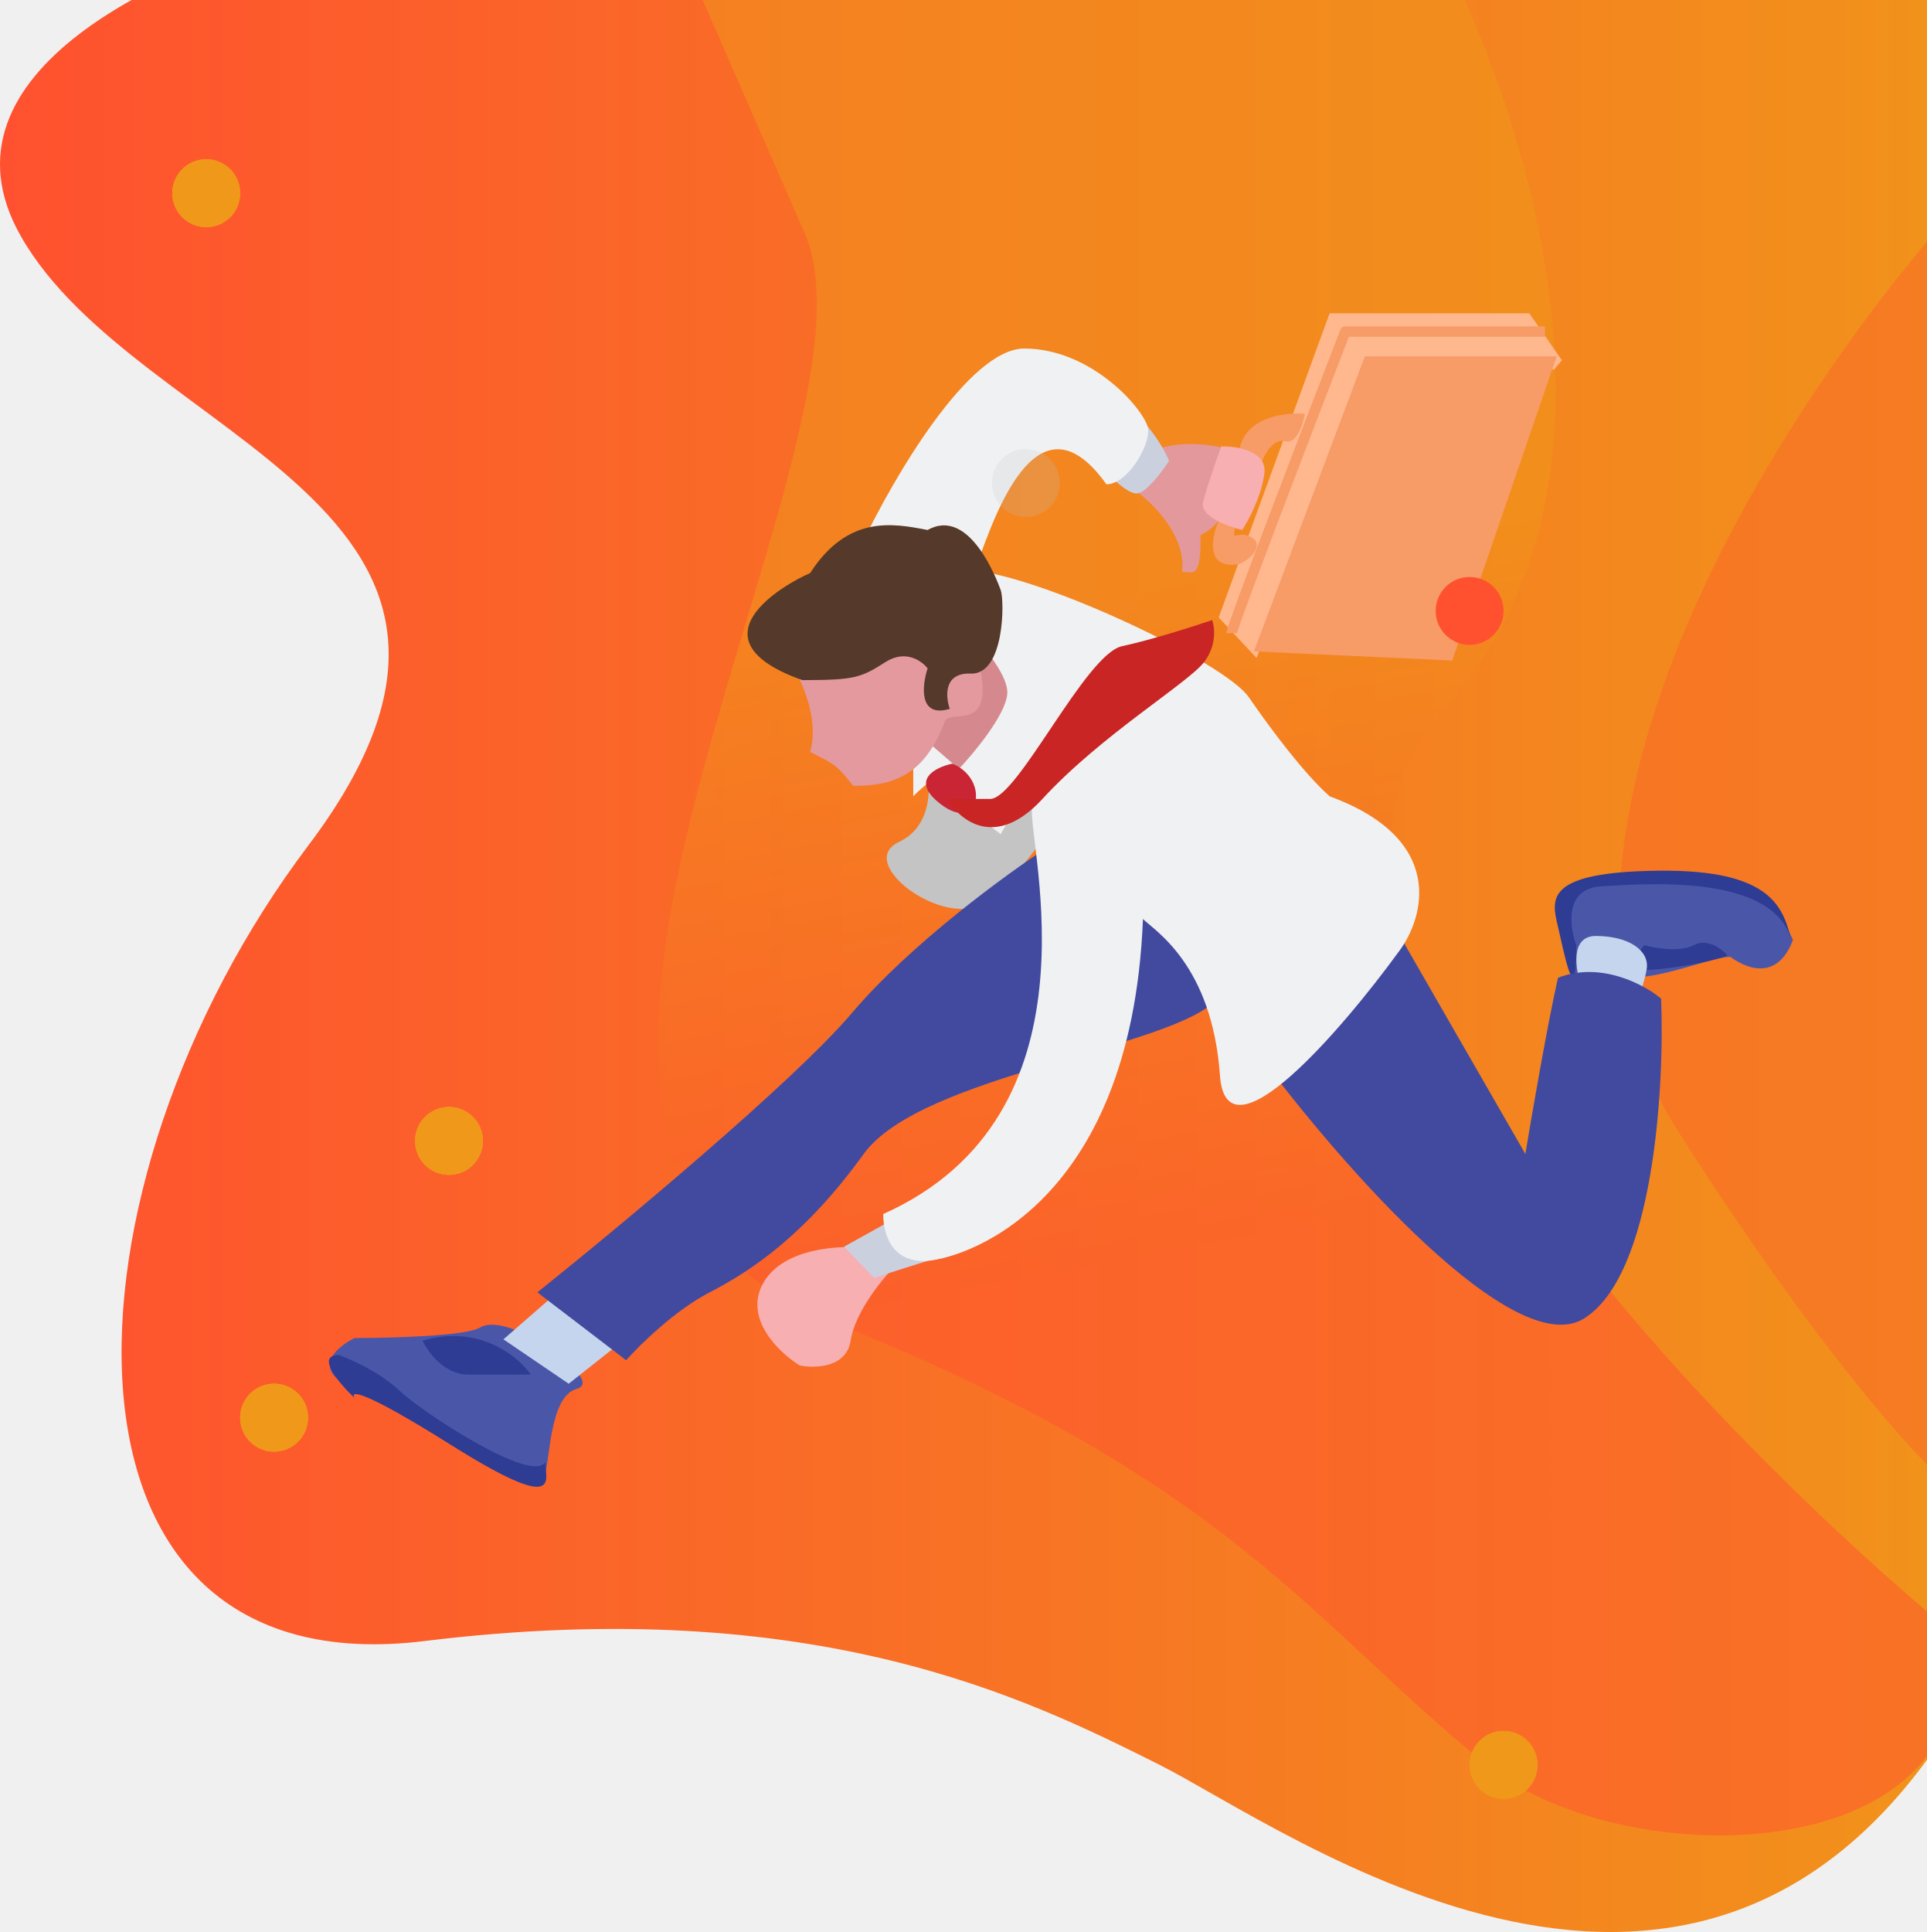
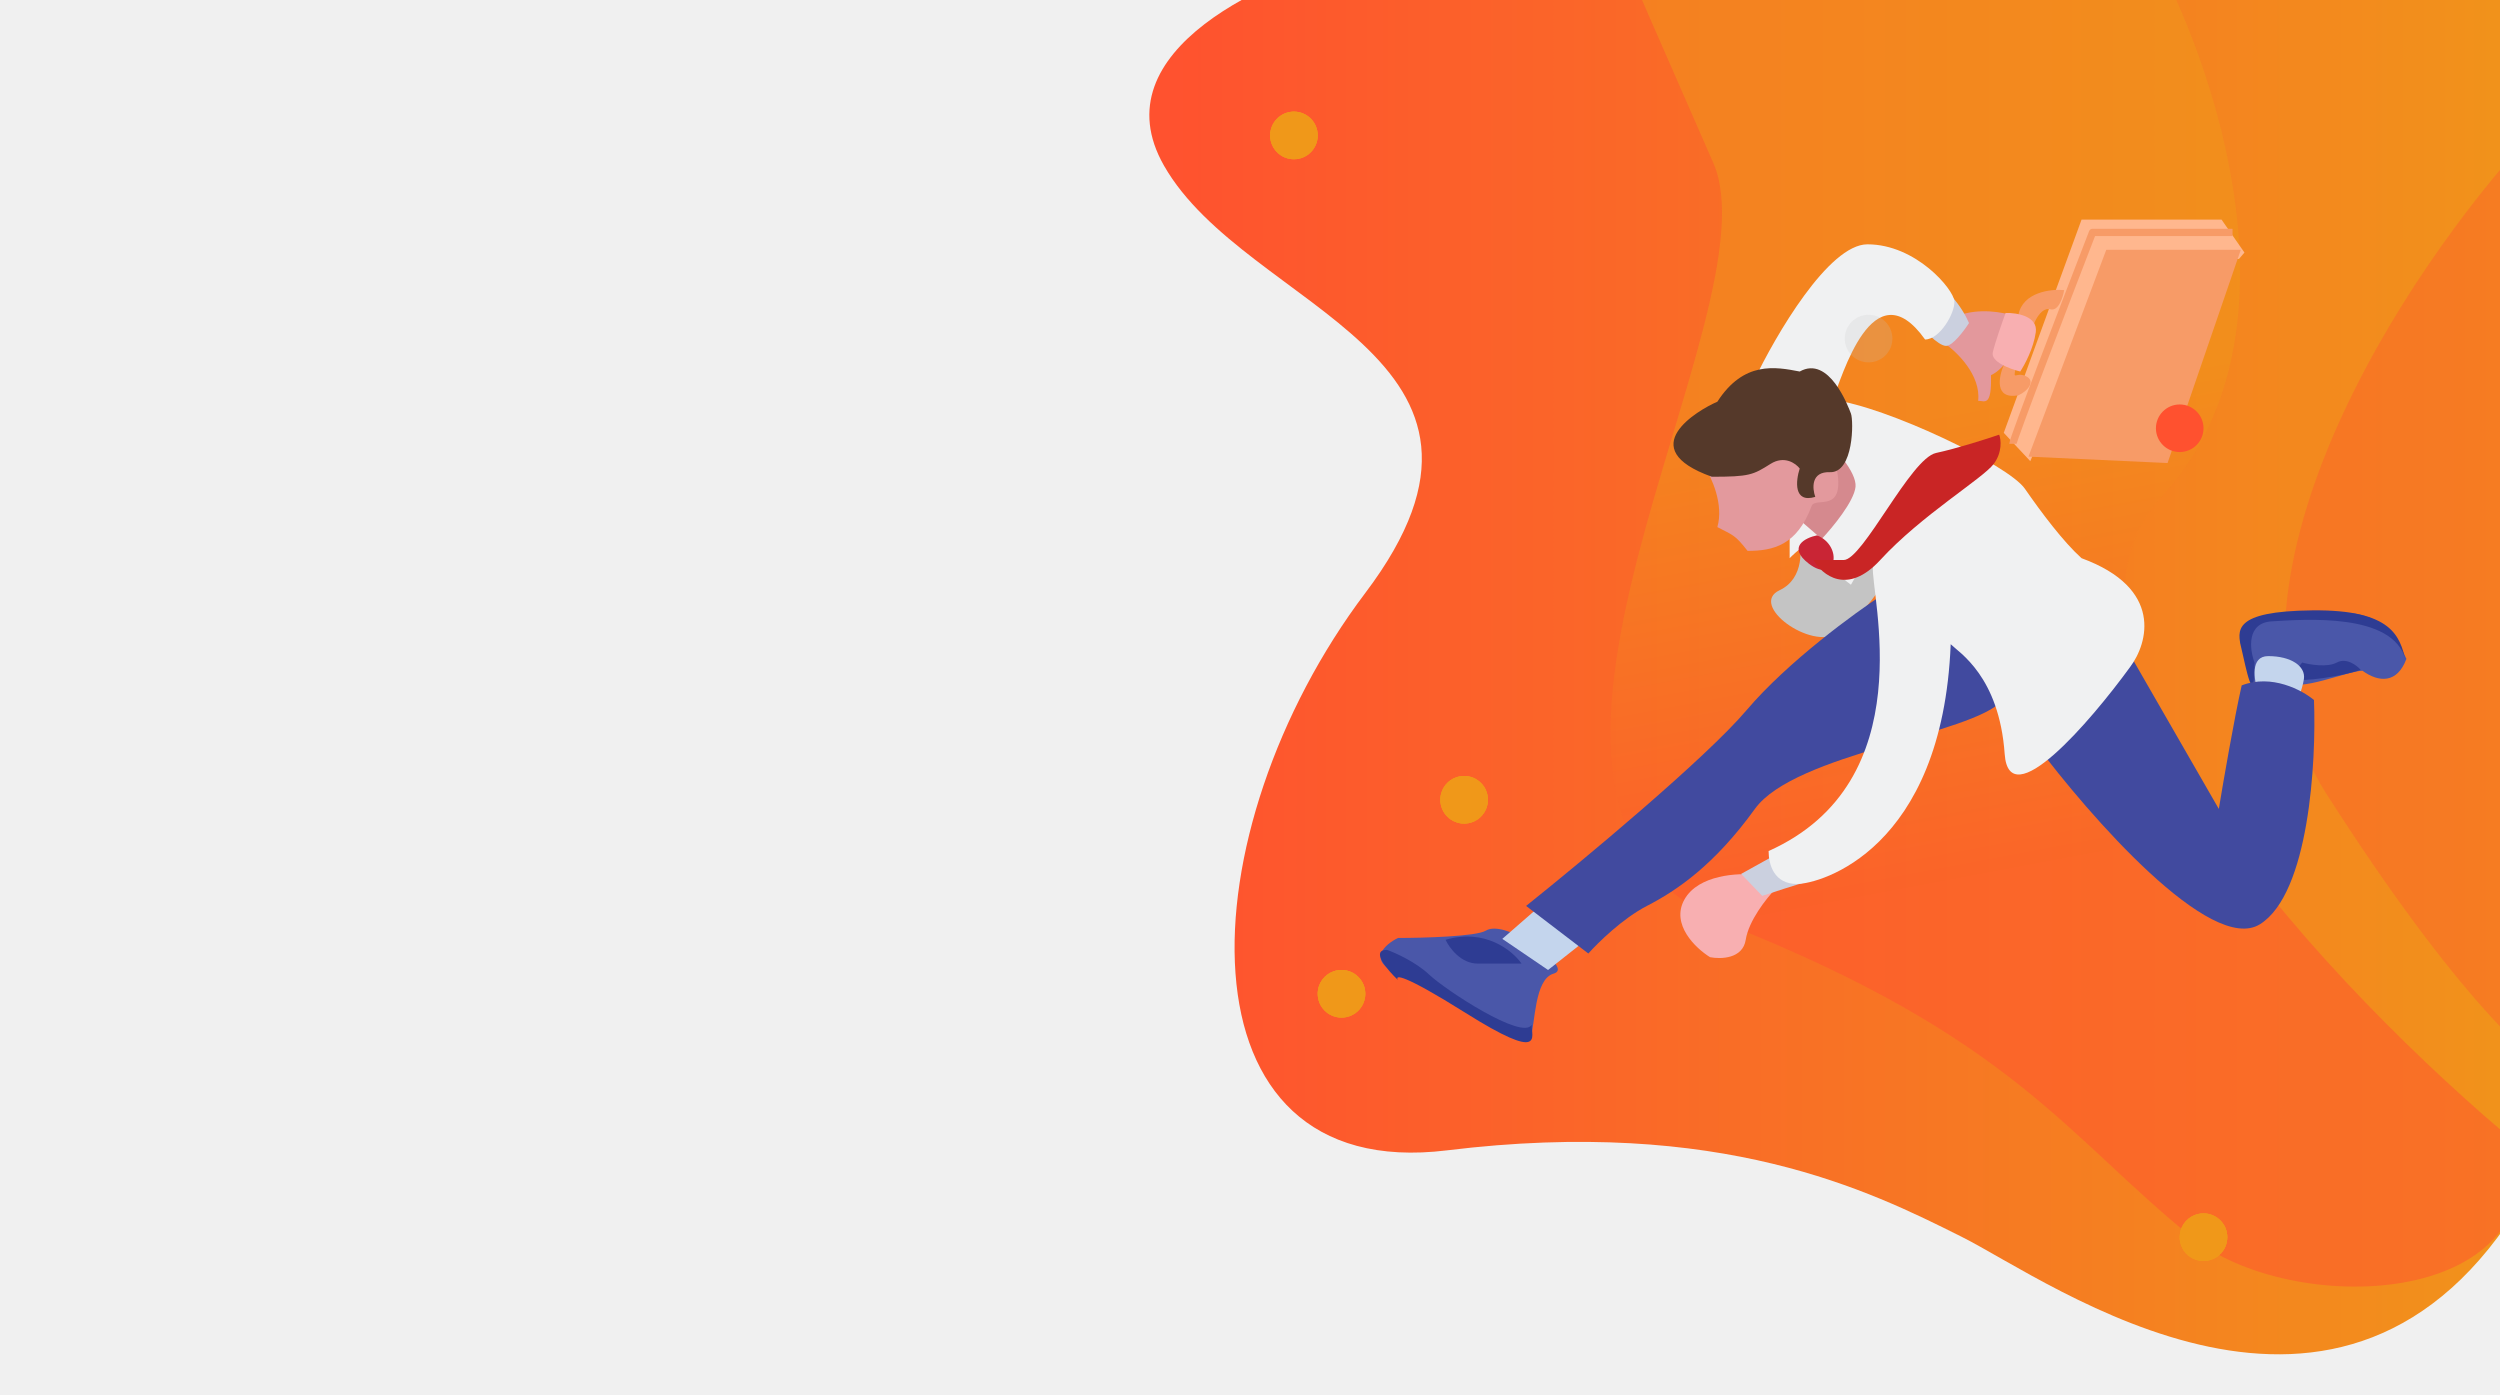
- <svg xmlns="http://www.w3.org/2000/svg" width="738" height="740" viewBox="0 0 738 740" fill="none">
-   <path d="M7.995 90.49C-28.023 27.253 66.357 -13.519 118.049 -26H781.377C803.888 146.423 829.301 523.998 750.862 654.911C652.813 818.551 492.734 700.212 443.71 675.712L443.101 675.408C394.011 650.874 312.524 610.148 162.571 628.562C11.997 647.052 20.001 453.827 118.049 323.932C216.098 194.036 53.017 169.536 7.995 90.49Z" fill="url(#paint0_linear)" />
-   <path d="M569.196 675.704C624.007 720.123 763.735 715.034 747.732 625.268C649.379 543.678 472.777 358.656 553.193 271.297C633.609 183.938 582.366 34.699 546.692 -29H256.634C261.802 -16.97 279.338 23.471 308.144 88.99C344.151 170.89 159.615 442.962 315.646 504.964C471.677 566.967 500.683 620.179 569.196 675.704Z" fill="url(#paint1_linear)" fill-opacity="0.5" />
-   <path d="M643 433.5C571 320.7 687.333 146.833 754.5 74L771.5 588.5C758.667 583.833 715 546.3 643 433.5Z" fill="#FE5A2D" fill-opacity="0.4" />
-   <path d="M526.364 141.5L481.364 252L466.864 236.5L509.364 120H585.864L598.364 138L595.364 141.5L523.596 138L526.364 141.5Z" fill="#FFB78E" />
-   <path d="M474.864 172C477.264 159.6 492.531 157.833 499.864 158.5C499.197 162.5 496.764 170.2 492.364 169C487.964 167.8 484.531 173.833 483.364 177C482.864 176 480.464 173.6 474.864 172Z" fill="#F79B67" />
-   <path d="M474.864 216C461.664 218.4 464.031 206 466.864 199.5C469.531 197.5 474.564 195 473.364 201C471.864 208.5 473.364 203 478.864 205.5C484.364 208 480.364 213.5 474.864 216Z" fill="#F79B67" />
-   <path d="M344.364 322.5C357.964 316.1 356.697 299.167 354.364 291.5C375.164 283.1 398.364 300 407.364 309.5C402.031 318.5 388.364 338.4 376.364 346C361.364 355.5 327.364 330.5 344.364 322.5Z" fill="#C4C4C4" />
-   <path d="M183.864 508.5C189.064 505.3 199.364 509.833 203.864 512.5C213.031 518 229.264 529.6 220.864 532C210.364 535 210.864 559.5 208.364 566.5C205.864 573.5 157.364 541 135.864 532C118.664 524.8 128.697 516 135.864 512.5C149.697 512.5 178.664 511.7 183.864 508.5Z" fill="#4A57A9" />
-   <path d="M597.364 354.5C600.164 360.1 601.864 369.5 602.364 373.5C606.531 371.167 616.164 367.7 621.364 372.5C627.864 378.5 654.864 366.5 662.864 366.5C671.864 373 681.864 373.5 686.864 360C672.364 328.5 652.864 334.5 624.364 336.5C595.864 338.5 593.864 347.5 597.364 354.5Z" fill="#4A57A9" />
-   <path d="M179.364 526.5C170.164 526.5 163.864 517.833 161.864 513.5C183.464 507.1 198.531 519.5 203.364 526.5H179.364Z" fill="#2E3C93" />
-   <path d="M152.864 532.5C145.664 525.7 134.531 520.667 129.864 519C120.664 519 130.031 530 135.864 535.5C133.864 532.5 138.464 531.9 172.864 553.5C215.864 580.5 208.864 566.5 208.864 560C203.864 568.5 161.864 541 152.864 532.5Z" fill="#2E3C93" />
-   <path d="M613.364 339.5C599.364 340.3 601.197 354.833 603.864 362C603.864 389.5 598.864 363.4 596.864 355L596.781 354.651C594.303 344.268 591.852 333.994 635.364 333.5C679.364 333 683.182 348 686.364 360.5C679.746 334.5 630.864 338.5 613.364 339.5Z" fill="#2E3C93" />
-   <path d="M648.864 362C643.664 364.8 634.031 363.167 629.864 362C628.197 365 620.864 369 624.864 371C628.864 373 652.864 369.333 661.864 366C659.697 363.5 654.064 359.2 648.864 362Z" fill="#2E3C93" />
-   <path d="M192.864 513L212.364 496L239.364 513L217.864 530L192.864 513Z" fill="#C4D5ED" />
-   <path d="M611.364 358.5C601.364 358.5 603.531 371.5 605.864 378L624.864 389C626.531 385.333 630.064 376.6 630.864 371C631.864 364 623.864 358.5 611.364 358.5Z" fill="#C4D5ED" />
-   <path d="M326.364 388C348.764 361.6 385.697 334.667 401.364 324.5C428.531 337.5 479.564 367.3 466.364 382.5C449.864 401.5 352.864 411.5 330.864 442C308.864 472.5 288.364 486.5 271.864 495C258.664 501.8 245.031 515.167 239.864 521L205.864 495C236.697 470.333 303.964 414.4 326.364 388Z" fill="#414A9F" />
-   <path d="M606.864 505C580.064 521.8 513.697 446 483.864 406L525.364 339.5L584.364 442C586.864 426.833 592.864 392.1 596.864 374.5C613.264 368.1 630.031 377.167 636.364 382.5C637.697 416.333 633.664 488.2 606.864 505Z" fill="#414A9F" />
-   <path d="M452.864 219C454.464 205 441.197 192.167 434.364 187.5C432.031 184.333 430.264 176.9 441.864 172.5C453.464 168.1 466.697 170.667 471.864 172.5L476.364 181.5C474.531 187.667 468.664 201 459.864 205C460.364 222.5 456.364 219 452.864 219Z" fill="#E3989C" />
-   <path d="M292.364 491.5C299.964 477.9 321.864 476.833 331.864 478L341.864 486C337.197 490.833 327.464 503.1 325.864 513.5C324.264 523.9 312.197 524.167 306.364 523C298.531 518.167 284.764 505.1 292.364 491.5Z" fill="#F8AFB1" />
-   <path d="M460.864 192.5C459.664 197.7 470.364 201.667 475.864 203C478.197 199.5 483.164 190.3 484.364 181.5C485.564 172.7 473.864 170.833 467.864 171C466.031 176 462.064 187.3 460.864 192.5Z" fill="#F8AFB1" />
-   <path d="M323.364 477.5L341.364 467.5C352.197 470.833 371.464 478.2 361.864 481C352.264 483.8 339.864 487.833 334.864 489.5L323.364 477.5Z" fill="#CBD0DF" />
-   <path d="M435.364 189C430.864 189 421.864 179 420.364 176.5C414.531 168 406.364 151.2 420.364 152C434.364 152.8 444.531 168.667 447.864 176.5C445.197 180.667 438.964 189 435.364 189Z" fill="#CBD0DF" />
-   <path d="M371.846 283.723C381.107 264.1 380.322 253.578 378.364 250.5L330.364 208C342.197 183.167 371.164 133.5 392.364 133.5C418.864 133.5 439.364 158 439.864 164.5C440.364 171 431.864 185.5 423.864 185.5C395.364 145.5 378.364 206.5 373.364 218.5C402.364 222 469.364 254 478.364 267C487.364 280 499.364 296 509.364 305C554.164 321.4 545.697 351.5 535.864 364.5C514.031 394.5 469.764 446 467.364 412C464.364 369.5 442.364 356.5 437.864 352C433.364 464.5 366.364 483 353.864 483C341.364 483 338.364 472.5 338.364 465C423.364 427 393.864 324 395.364 309.5C396.564 297.9 387.864 311.333 383.364 319.5C377.364 315.167 365.364 304.4 365.364 296C366.066 294.789 366.736 293.603 367.376 292.443C359.883 295.912 353.13 301.621 349.864 305V276.5C356.347 278.407 365.212 281.208 371.846 283.723Z" fill="#F0F1F2" />
-   <path d="M385.864 266C386.664 258 373.864 244 367.364 238C367.364 250 355.031 270 348.864 278.5L367.364 294.5C373.197 288.333 385.064 274 385.864 266Z" fill="#D5898E" />
-   <path d="M310.364 288C313.964 275.6 307.197 260.833 303.364 255C325.531 246.167 370.964 233.8 375.364 255C380.864 281.5 363.864 271 361.864 276.5C353.864 298 340.864 301 326.864 301C319.864 292 318.864 292.5 310.364 288Z" fill="#E3999D" />
-   <path d="M371.864 258C361.464 257.6 362.197 266.833 363.864 271.5C351.864 275.1 353.197 262.667 355.364 256C353.197 253.167 346.964 248.7 339.364 253.5C329.864 259.5 327.864 260.5 307.364 260.5C263.864 245 299.864 224 310.364 219.5C324.788 197.118 342.18 200.464 355.158 202.96L355.364 203C371.364 194 381.864 222 383.364 226C384.864 230 384.864 258.5 371.864 258Z" fill="#55392A" />
-   <path d="M364.864 292.5C358.364 293.833 348.364 298.8 360.364 308C375.364 319.5 379.364 298.5 364.864 292.5Z" fill="#C92535" />
-   <path d="M399.364 306C381.364 325.6 367.531 314.167 362.864 306H379.364C389.864 306 415.864 250.5 429.864 247.5C441.064 245.1 457.531 239.833 464.364 237.5C465.364 240.167 466.164 247.1 461.364 253.5C455.364 261.5 421.864 281.5 399.364 306Z" fill="#C92525" />
-   <path d="M522.864 136.5L480.364 249.5L556.364 253L596.364 136.5H522.864Z" fill="#F79B67" />
-   <path d="M471.864 242.5C471.864 240.1 500.864 164.5 515.364 127H591.864" stroke="#F79B67" stroke-width="4" stroke-linejoin="round" />
-   <circle r="13" transform="matrix(-1 0 0 1 393 185)" fill="#C4C4C4" fill-opacity="0.2" />
-   <circle r="13" transform="matrix(-1 0 0 1 563 234)" fill="#FF512F" />
-   <circle r="13" transform="matrix(-1 0 0 1 172 437)" fill="#F09819" />
-   <circle r="13" transform="matrix(-1 0 0 1 172 437)" fill="#F09819" />
-   <circle r="13" transform="matrix(-1 0 0 1 172 437)" fill="#F09819" />
-   <circle r="13" transform="matrix(-1 0 0 1 105 543)" fill="#F09819" />
-   <circle r="13" transform="matrix(-1 0 0 1 105 543)" fill="#F09819" />
-   <circle r="13" transform="matrix(-1 0 0 1 105 543)" fill="#F09819" />
-   <circle r="13" transform="matrix(-1 0 0 1 576 676)" fill="#F09819" />
-   <circle r="13" transform="matrix(-1 0 0 1 576 676)" fill="#F09819" />
-   <circle r="13" transform="matrix(-1 0 0 1 576 676)" fill="#F09819" />
-   <circle r="13" transform="matrix(-1 0 0 1 79 74)" fill="#F09819" />
-   <circle r="13" transform="matrix(-1 0 0 1 79 74)" fill="#F09819" />
-   <circle r="13" transform="matrix(-1 0 0 1 79 74)" fill="#F09819" />
+ <svg xmlns="http://www.w3.org/2000/svg" width="1366" height="762" viewBox="0 0 1366 762" fill="none">
+   <mask id="mask0" mask-type="alpha" maskUnits="userSpaceOnUse" x="0" y="0" width="1366" height="762">
+     <rect width="1366" height="762" fill="white" />
+   </mask>
+   <g mask="url(#mask0)">
+     <path d="M635.995 90.49C599.977 27.253 694.357 -13.519 746.049 -26H1409.38C1431.89 146.423 1457.3 523.998 1378.86 654.911C1280.81 818.551 1120.73 700.212 1071.71 675.712L1071.1 675.408C1022.01 650.874 940.524 610.148 790.571 628.562C639.997 647.052 648.001 453.827 746.049 323.932C844.098 194.036 681.017 169.536 635.995 90.49Z" fill="url(#paint0_linear)" />
+     <path d="M1197.2 675.704C1252.01 720.123 1391.74 715.034 1375.73 625.268C1277.38 543.678 1100.78 358.656 1181.19 271.297C1261.61 183.938 1210.37 34.699 1174.69 -29H884.634C889.802 -16.97 907.338 23.471 936.144 88.99C972.151 170.89 787.615 442.962 943.646 504.964C1099.68 566.967 1128.68 620.179 1197.2 675.704Z" fill="url(#paint1_linear)" fill-opacity="0.5" />
+     <path d="M1271 433.5C1199 320.7 1315.33 146.833 1382.5 74L1399.5 588.5C1386.67 583.833 1343 546.3 1271 433.5Z" fill="#FE5A2D" fill-opacity="0.4" />
+     <path d="M1154.36 141.5L1109.36 252L1094.86 236.5L1137.36 120H1213.86L1226.36 138L1223.36 141.5L1151.6 138L1154.36 141.5Z" fill="#FFB78E" />
+     <path d="M1102.86 172C1105.26 159.6 1120.53 157.833 1127.86 158.5C1127.2 162.5 1124.76 170.2 1120.36 169C1115.96 167.8 1112.53 173.833 1111.36 177C1110.86 176 1108.46 173.6 1102.86 172Z" fill="#F79B67" />
+     <path d="M1102.86 216C1089.66 218.4 1092.03 206 1094.86 199.5C1097.53 197.5 1102.56 195 1101.36 201C1099.86 208.5 1101.36 203 1106.86 205.5C1112.36 208 1108.36 213.5 1102.86 216Z" fill="#F79B67" />
+     <path d="M972.364 322.5C985.964 316.1 984.697 299.167 982.364 291.5C1003.16 283.1 1026.36 300 1035.36 309.5C1030.03 318.5 1016.36 338.4 1004.36 346C989.364 355.5 955.364 330.5 972.364 322.5Z" fill="#C4C4C4" />
+     <path d="M811.864 508.5C817.064 505.3 827.364 509.833 831.864 512.5C841.031 518 857.264 529.6 848.864 532C838.364 535 838.864 559.5 836.364 566.5C833.864 573.5 785.364 541 763.864 532C746.664 524.8 756.697 516 763.864 512.5C777.697 512.5 806.664 511.7 811.864 508.5Z" fill="#4A57A9" />
+     <path d="M1225.36 354.5C1228.16 360.1 1229.86 369.5 1230.36 373.5C1234.53 371.167 1244.16 367.7 1249.36 372.5C1255.86 378.5 1282.86 366.5 1290.86 366.5C1299.86 373 1309.86 373.5 1314.86 360C1300.36 328.5 1280.86 334.5 1252.36 336.5C1223.86 338.5 1221.86 347.5 1225.36 354.5Z" fill="#4A57A9" />
+     <path d="M807.364 526.5C798.164 526.5 791.864 517.833 789.864 513.5C811.464 507.1 826.531 519.5 831.364 526.5H807.364Z" fill="#2E3C93" />
+     <path d="M780.864 532.5C773.664 525.7 762.531 520.667 757.864 519C748.664 519 758.031 530 763.864 535.5C761.864 532.5 766.464 531.9 800.864 553.5C843.864 580.5 836.864 566.5 836.864 560C831.864 568.5 789.864 541 780.864 532.5Z" fill="#2E3C93" />
+     <path d="M1241.36 339.5C1227.36 340.3 1229.2 354.833 1231.86 362C1231.86 389.5 1226.86 363.4 1224.86 355L1224.78 354.651C1222.3 344.268 1219.85 333.994 1263.36 333.5C1307.36 333 1311.18 348 1314.36 360.5C1307.75 334.5 1258.86 338.5 1241.36 339.5Z" fill="#2E3C93" />
+     <path d="M1276.86 362C1271.66 364.8 1262.03 363.167 1257.86 362C1256.2 365 1248.86 369 1252.86 371C1256.86 373 1280.86 369.333 1289.86 366C1287.7 363.5 1282.06 359.2 1276.86 362Z" fill="#2E3C93" />
+     <path d="M820.864 513L840.364 496L867.364 513L845.864 530L820.864 513Z" fill="#C4D5ED" />
+     <path d="M1239.36 358.5C1229.36 358.5 1231.53 371.5 1233.86 378L1252.86 389C1254.53 385.333 1258.06 376.6 1258.86 371C1259.86 364 1251.86 358.5 1239.36 358.5Z" fill="#C4D5ED" />
+     <path d="M954.364 388C976.764 361.6 1013.7 334.667 1029.36 324.5C1056.53 337.5 1107.56 367.3 1094.36 382.5C1077.86 401.5 980.864 411.5 958.864 442C936.864 472.5 916.364 486.5 899.864 495C886.664 501.8 873.031 515.167 867.864 521L833.864 495C864.697 470.333 931.964 414.4 954.364 388Z" fill="#414A9F" />
+     <path d="M1234.86 505C1208.06 521.8 1141.7 446 1111.86 406L1153.36 339.5L1212.36 442C1214.86 426.833 1220.86 392.1 1224.86 374.5C1241.26 368.1 1258.03 377.167 1264.36 382.5C1265.7 416.333 1261.66 488.2 1234.86 505Z" fill="#414A9F" />
+     <path d="M1080.86 219C1082.46 205 1069.2 192.167 1062.36 187.5C1060.03 184.333 1058.26 176.9 1069.86 172.5C1081.46 168.1 1094.7 170.667 1099.86 172.5L1104.36 181.5C1102.53 187.667 1096.66 201 1087.86 205C1088.36 222.5 1084.36 219 1080.86 219Z" fill="#E3989C" />
+     <path d="M920.364 491.5C927.964 477.9 949.864 476.833 959.864 478L969.864 486C965.197 490.833 955.464 503.1 953.864 513.5C952.264 523.9 940.197 524.167 934.364 523C926.531 518.167 912.764 505.1 920.364 491.5Z" fill="#F8AFB1" />
+     <path d="M1088.86 192.5C1087.66 197.7 1098.36 201.667 1103.86 203C1106.2 199.5 1111.16 190.3 1112.36 181.5C1113.56 172.7 1101.86 170.833 1095.86 171C1094.03 176 1090.06 187.3 1088.86 192.5Z" fill="#F8AFB1" />
+     <path d="M951.364 477.5L969.364 467.5C980.197 470.833 999.464 478.2 989.864 481C980.264 483.8 967.864 487.833 962.864 489.5L951.364 477.5Z" fill="#CBD0DF" />
+     <path d="M1063.36 189C1058.86 189 1049.86 179 1048.36 176.5C1042.53 168 1034.36 151.2 1048.36 152C1062.36 152.8 1072.53 168.667 1075.86 176.5C1073.2 180.667 1066.96 189 1063.36 189Z" fill="#CBD0DF" />
+     <path d="M999.846 283.723C1009.11 264.1 1008.32 253.578 1006.36 250.5L958.364 208C970.197 183.167 999.164 133.5 1020.36 133.5C1046.86 133.5 1067.36 158 1067.86 164.5C1068.36 171 1059.86 185.5 1051.86 185.5C1023.36 145.5 1006.36 206.5 1001.36 218.5C1030.36 222 1097.36 254 1106.36 267C1115.36 280 1127.36 296 1137.36 305C1182.16 321.4 1173.7 351.5 1163.86 364.5C1142.03 394.5 1097.76 446 1095.36 412C1092.36 369.5 1070.36 356.5 1065.86 352C1061.36 464.5 994.364 483 981.864 483C969.364 483 966.364 472.5 966.364 465C1051.36 427 1021.86 324 1023.36 309.5C1024.56 297.9 1015.86 311.333 1011.36 319.5C1005.36 315.167 993.364 304.4 993.364 296C994.066 294.789 994.736 293.603 995.376 292.443C987.883 295.912 981.13 301.621 977.864 305V276.5C984.347 278.407 993.212 281.208 999.846 283.723Z" fill="#F0F1F2" />
+     <path d="M1013.86 266C1014.66 258 1001.86 244 995.364 238C995.364 250 983.031 270 976.864 278.5L995.364 294.5C1001.2 288.333 1013.06 274 1013.86 266Z" fill="#D5898E" />
+     <path d="M938.364 288C941.964 275.6 935.197 260.833 931.364 255C953.531 246.167 998.964 233.8 1003.36 255C1008.86 281.5 991.864 271 989.864 276.5C981.864 298 968.864 301 954.864 301C947.864 292 946.864 292.5 938.364 288Z" fill="#E3999D" />
+     <path d="M999.864 258C989.464 257.6 990.197 266.833 991.864 271.5C979.864 275.1 981.197 262.667 983.364 256C981.197 253.167 974.964 248.7 967.364 253.5C957.864 259.5 955.864 260.5 935.364 260.5C891.864 245 927.864 224 938.364 219.5C952.788 197.118 970.18 200.464 983.158 202.96L983.364 203C999.364 194 1009.86 222 1011.36 226C1012.86 230 1012.86 258.5 999.864 258Z" fill="#55392A" />
+     <path d="M992.864 292.5C986.364 293.833 976.364 298.8 988.364 308C1003.36 319.5 1007.36 298.5 992.864 292.5Z" fill="#C92535" />
+     <path d="M1027.36 306C1009.36 325.6 995.531 314.167 990.864 306H1007.36C1017.86 306 1043.86 250.5 1057.86 247.5C1069.06 245.1 1085.53 239.833 1092.36 237.5C1093.36 240.167 1094.16 247.1 1089.36 253.5C1083.36 261.5 1049.86 281.5 1027.36 306Z" fill="#C92525" />
+     <path d="M1150.86 136.5L1108.36 249.5L1184.36 253L1224.36 136.5H1150.86Z" fill="#F79B67" />
+     <path d="M1099.86 242.5C1099.86 240.1 1128.86 164.5 1143.36 127H1219.86" stroke="#F79B67" stroke-width="4" stroke-linejoin="round" />
+     <circle r="13" transform="matrix(-1 0 0 1 1021 185)" fill="#C4C4C4" fill-opacity="0.2" />
+     <circle r="13" transform="matrix(-1 0 0 1 1191 234)" fill="#FF512F" />
+     <circle r="13" transform="matrix(-1 0 0 1 800 437)" fill="#F09819" />
+     <circle r="13" transform="matrix(-1 0 0 1 800 437)" fill="#F09819" />
+     <circle r="13" transform="matrix(-1 0 0 1 800 437)" fill="#F09819" />
+     <circle r="13" transform="matrix(-1 0 0 1 733 543)" fill="#F09819" />
+     <circle r="13" transform="matrix(-1 0 0 1 733 543)" fill="#F09819" />
+     <circle r="13" transform="matrix(-1 0 0 1 733 543)" fill="#F09819" />
+     <circle r="13" transform="matrix(-1 0 0 1 1204 676)" fill="#F09819" />
+     <circle r="13" transform="matrix(-1 0 0 1 1204 676)" fill="#F09819" />
+     <circle r="13" transform="matrix(-1 0 0 1 1204 676)" fill="#F09819" />
+     <circle r="13" transform="matrix(-1 0 0 1 707 74)" fill="#F09819" />
+     <circle r="13" transform="matrix(-1 0 0 1 707 74)" fill="#F09819" />
+     <circle r="13" transform="matrix(-1 0 0 1 707 74)" fill="#F09819" />
+   </g>
  <defs>
-     <linearGradient id="paint0_linear" x1="0" y1="357" x2="804" y2="357" gradientUnits="userSpaceOnUse">
+     <linearGradient id="paint0_linear" x1="628" y1="357" x2="1432" y2="357" gradientUnits="userSpaceOnUse">
      <stop stop-color="#FF512F" />
      <stop offset="1" stop-color="#F09819" />
    </linearGradient>
-     <linearGradient id="paint1_linear" x1="396.662" y1="231.504" x2="486.066" y2="705.721" gradientUnits="userSpaceOnUse">
+     <linearGradient id="paint1_linear" x1="1024.66" y1="231.504" x2="1114.07" y2="705.721" gradientUnits="userSpaceOnUse">
      <stop stop-color="#F09819" />
      <stop offset="0.523" stop-color="#FF512F" />
    </linearGradient>
  </defs>
</svg>
